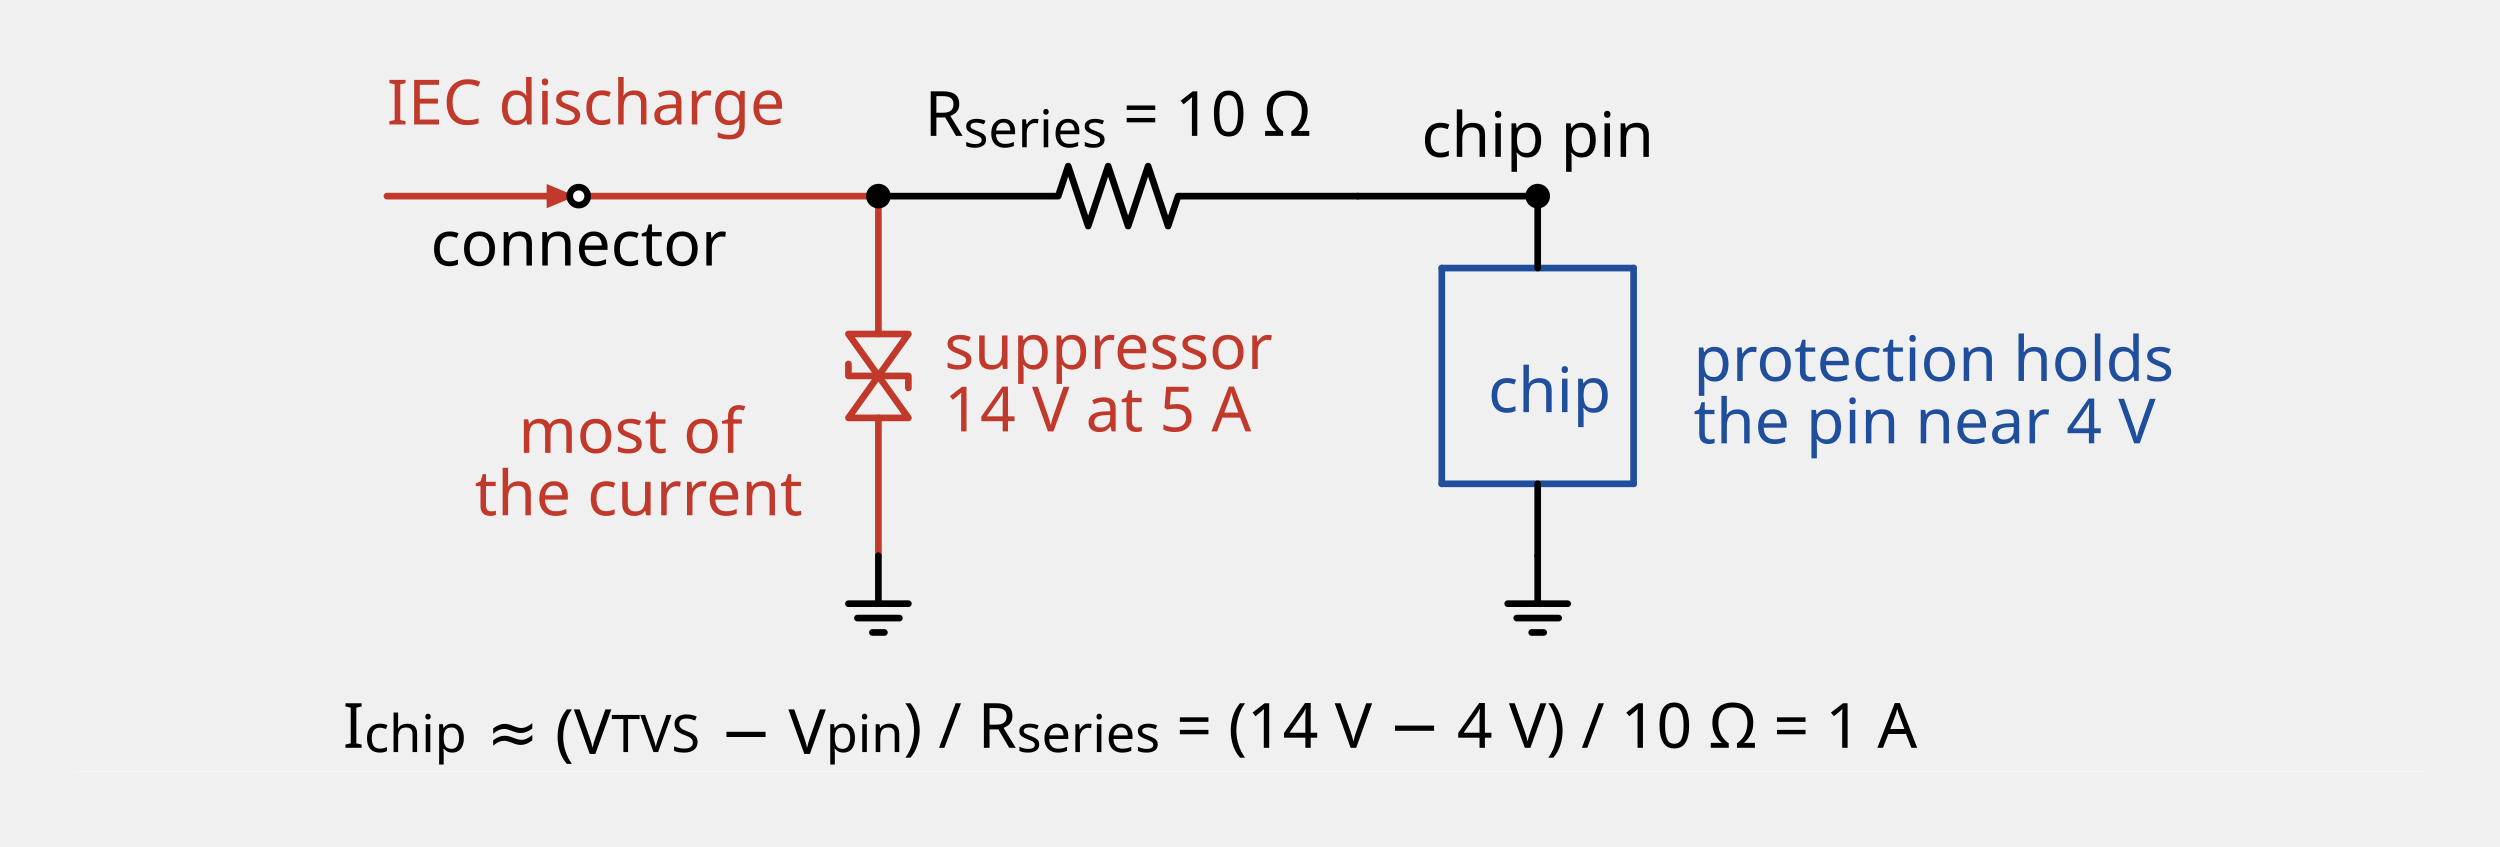
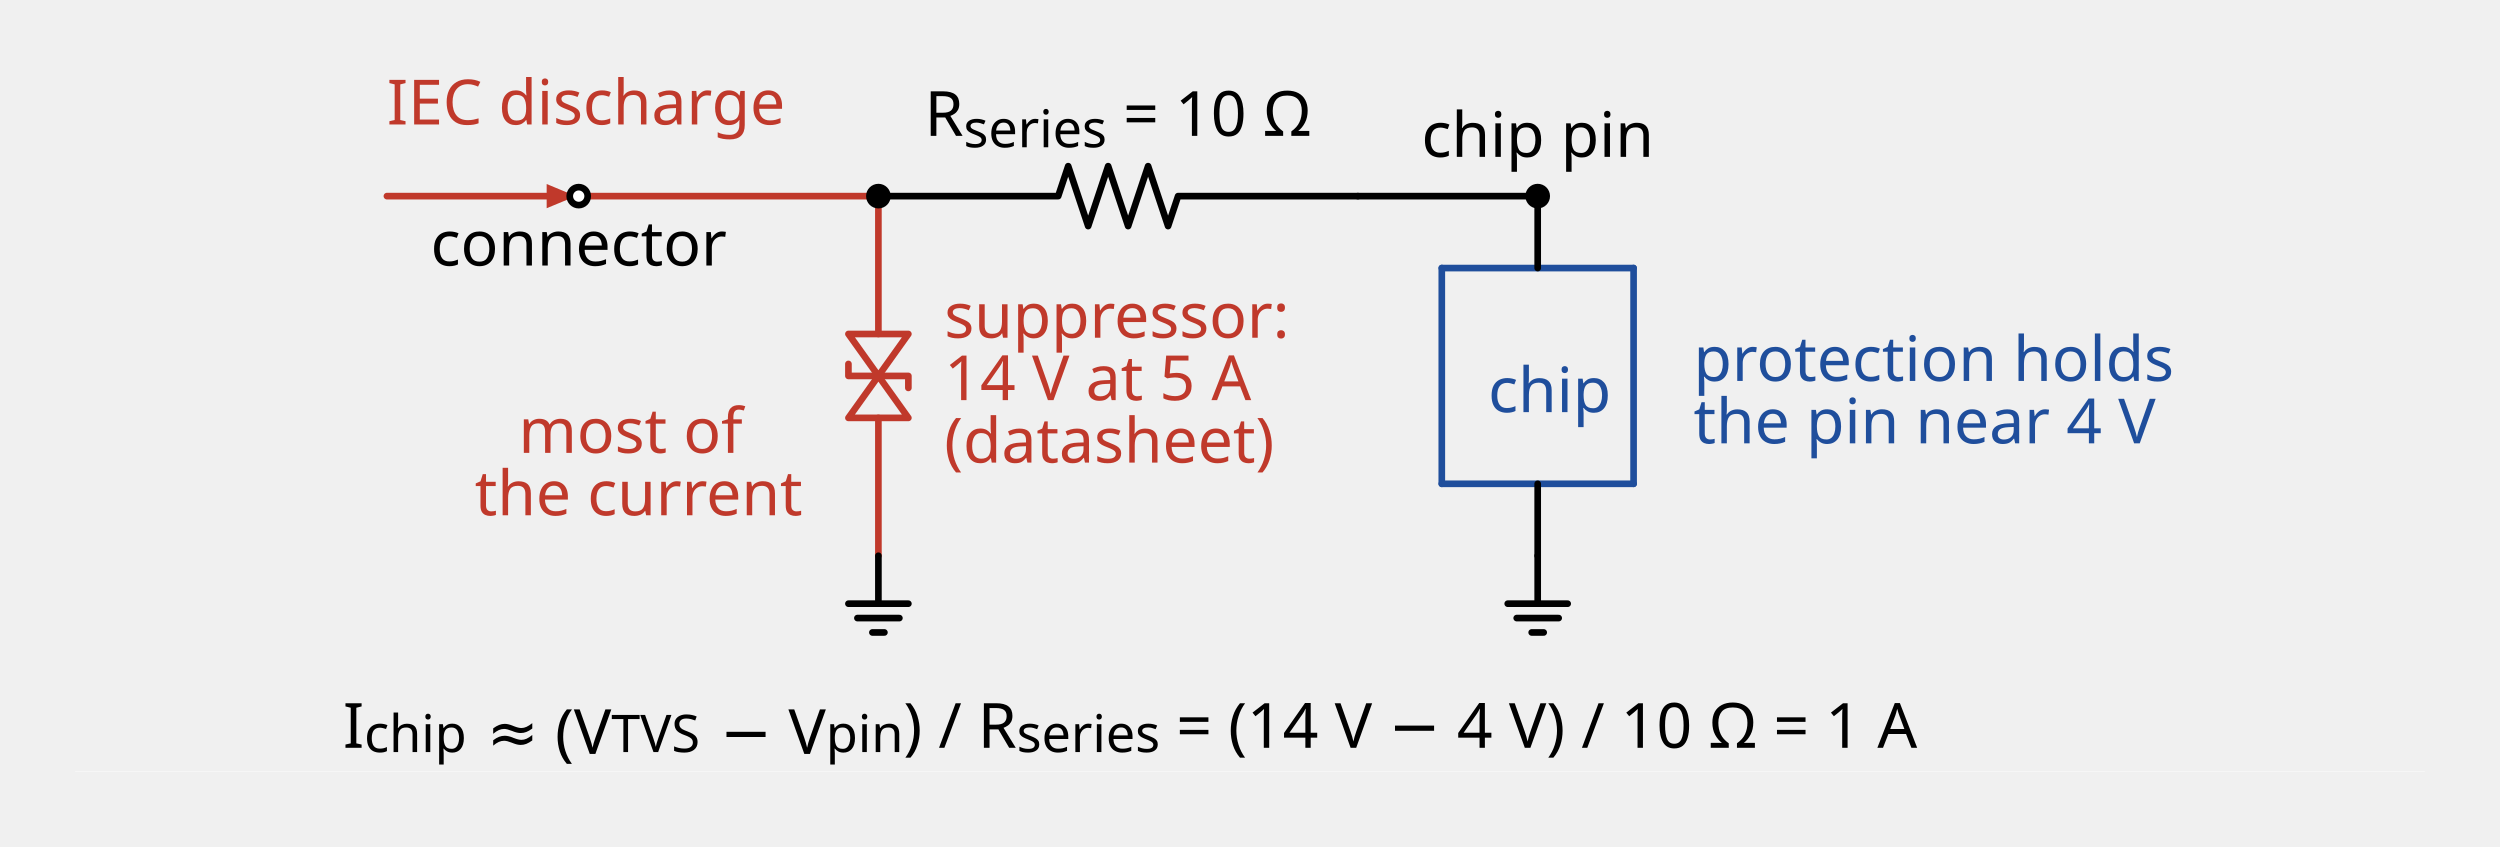
<svg xmlns="http://www.w3.org/2000/svg" xml:lang="en" height="203.44pt" width="600.64pt" viewBox="-139.04 -133.52 600.64 203.44">
  <polygon points="79.2,-53.28 72,-43.2 64.8,-53.28 " style="stroke:#c0392b;fill:none;stroke-width:1.6;stroke-dasharray:-;stroke-linecap:round;stroke-linejoin:round;" />
  <polygon points="72,-43.2 79.2,-33.12 64.8,-33.12 " style="stroke:#c0392b;fill:none;stroke-width:1.6;stroke-dasharray:-;stroke-linecap:round;stroke-linejoin:round;" />
  <path d="M -46.08,-86.4 L -23.04,-86.4 L -7.2,-86.4" style="stroke:#c0392b;fill:none;stroke-width:1.6;stroke-dasharray:-;stroke-linecap:round;stroke-linejoin:round;" />
  <path d="M -2 -86.4 L -7.2 -84.24 L -7.2 -88.56 Z" style="stroke:#c0392b;fill:#c0392b;stroke-linecap:butt;stroke-linejoin:miter;" />
  <path d="M 0.0,-86.4 L 36,-86.4 L 72,-86.4" style="stroke:#c0392b;fill:none;stroke-width:1.6;stroke-dasharray:-;stroke-linecap:round;stroke-linejoin:round;" />
  <path d="M 72.0,-86.4 L 72,-53.28 M 72,-33.12 L 72,-0" style="stroke:#c0392b;fill:none;stroke-width:1.6;stroke-dasharray:-;stroke-linecap:round;stroke-linejoin:round;" />
  <path d="M 79.2,-40.32 L 79.2,-43.2 L 64.8,-43.2 L 64.8,-46.08" style="stroke:#c0392b;fill:none;stroke-width:1.6;stroke-dasharray:-;stroke-linecap:round;stroke-linejoin:round;" />
  <path d="M 72.0,-0.0 L 72,11.52 L 64.8,11.52 L 79.2,11.52 M 66.96,14.976 L 77.04,14.976 M 70.56,18.432 L 73.44,18.432" style="stroke:black;fill:none;stroke-width:1.6;stroke-dasharray:-;stroke-linecap:round;stroke-linejoin:round;" />
  <path d="M 72.0,-86.4 L 115.2,-86.4 L 117.6,-93.6 L 122.4,-79.2 L 127.2,-93.6 L 132,-79.2 L 136.8,-93.6 L 141.6,-79.2 L 144,-86.4 L 187.2,-86.4" style="stroke:black;fill:none;stroke-width:1.6;stroke-dasharray:-;stroke-linecap:round;stroke-linejoin:round;" />
  <path d="M 187.2,-86.4 L 208.8,-86.4 L 230.4,-86.4" style="stroke:black;fill:none;stroke-width:1.6;stroke-dasharray:-;stroke-linecap:round;stroke-linejoin:round;" />
  <path d="M 207.36,-17.28 L 230.4,-17.28 L 253.44,-17.28" style="stroke:#1f4e9c;fill:none;stroke-width:1.6;stroke-dasharray:-;stroke-linecap:round;stroke-linejoin:round;" />
  <path d="M 253.44,-17.28 L 253.44,-43.2 L 253.44,-69.12" style="stroke:#1f4e9c;fill:none;stroke-width:1.6;stroke-dasharray:-;stroke-linecap:round;stroke-linejoin:round;" />
  <path d="M 253.44,-69.12 L 230.4,-69.12 L 207.36,-69.12" style="stroke:#1f4e9c;fill:none;stroke-width:1.6;stroke-dasharray:-;stroke-linecap:round;stroke-linejoin:round;" />
  <path d="M 207.36,-69.12 L 207.36,-43.2 L 207.36,-17.28" style="stroke:#1f4e9c;fill:none;stroke-width:1.6;stroke-dasharray:-;stroke-linecap:round;stroke-linejoin:round;" />
  <path d="M 230.4,-86.4 L 230.4,-77.76 L 230.4,-69.12" style="stroke:black;fill:none;stroke-width:1.6;stroke-dasharray:-;stroke-linecap:round;stroke-linejoin:round;" />
  <path d="M 230.4,-17.28 L 230.4,-8.64 L 230.4,-0" style="stroke:black;fill:none;stroke-width:1.6;stroke-dasharray:-;stroke-linecap:round;stroke-linejoin:round;" />
  <path d="M 230.4,-0.0 L 230.4,11.52 L 223.2,11.52 L 237.6,11.52 M 225.36,14.976 L 235.44,14.976 M 228.96,18.432 L 231.84,18.432" style="stroke:black;fill:none;stroke-width:1.6;stroke-dasharray:-;stroke-linecap:round;stroke-linejoin:round;" />
  <path d="M -120.96,51.84 L 161.28,51.84 L 443.52,51.84" style="stroke:white;fill:none;stroke-width:0.1;stroke-dasharray:-;stroke-linecap:round;stroke-linejoin:round;" />
  <text x="-46.08" y="-124.44" dominant-baseline="central" fill="#c0392b" font-size="15" font-family="sans" text-anchor="start">
    <tspan x="-46.08" dy="15">IEC discharge</tspan>
  </text>
-   <text x="87.84" y="-65.7" dominant-baseline="central" fill="#c0392b" font-size="15" font-family="sans" text-anchor="start">
-     <tspan x="87.84" dy="15">suppressor</tspan>
+   <text x="87.84" y="-73.2" dominant-baseline="central" fill="#c0392b" font-size="15" font-family="sans" text-anchor="start">
+     <tspan x="87.84" dy="15">suppressor:</tspan>
    <tspan x="87.84" dy="15">14 V at 5 A</tspan>
+     <tspan x="87.84" dy="15">(datasheet)</tspan>
  </text>
  <text x="129.6" y="-111.48" dominant-baseline="ideographic" fill="black" font-size="15" font-family="sans" text-anchor="middle">
    <tspan x="129.6" dy="15">R<tspan baseline-shift="-2" font-size="smaller">series</tspan> = 10 Ω</tspan>
  </text>
  <text x="233.28" y="-55.32" dominant-baseline="central" fill="#1f4e9c" font-size="15" font-family="sans" text-anchor="middle">
    <tspan x="233.28" dy="15">chip</tspan>
  </text>
  <text x="267.84" y="-62.82" dominant-baseline="central" fill="#1f4e9c" font-size="15" font-family="sans" text-anchor="start">
    <tspan x="267.84" dy="15">protection holds</tspan>
    <tspan x="267.84" dy="15">the pin near 4 V</tspan>
  </text>
  <text x="14.4" y="-45.54" dominant-baseline="central" fill="#c0392b" font-size="15" font-family="sans" text-anchor="middle">
    <tspan x="14.4" dy="15">most of</tspan>
    <tspan x="14.4" dy="15">the current</tspan>
  </text>
  <text x="132.48" y="25.32" dominant-baseline="central" fill="black" font-size="15" font-family="sans" text-anchor="middle">
    <tspan x="132.48" dy="15">I<tspan baseline-shift="-2" font-size="smaller">chip</tspan> ≈ (V<tspan baseline-shift="-2" font-size="smaller">TVS</tspan> − V<tspan baseline-shift="-2" font-size="smaller">pin</tspan>) / R<tspan baseline-shift="-2" font-size="smaller">series</tspan> = (14 V − 4 V) / 10 Ω = 1 A</tspan>
  </text>
  <circle cx="0" cy="-86.4" r="2.16" style="stroke:black;fill:white;stroke-width:1.6;stroke-dasharray:-;" />
  <text x="0.0" y="-96.36" dominant-baseline="hanging" fill="black" font-size="15" font-family="sans" text-anchor="middle">
    <tspan x="0.0" dy="15">connector</tspan>
  </text>
  <circle cx="72" cy="-86.4" r="2.16" style="stroke:black;fill:black;stroke-width:1.6;stroke-dasharray:-;" />
  <circle cx="230.4" cy="-86.4" r="2.16" style="stroke:black;fill:black;stroke-width:1.6;stroke-dasharray:-;" />
  <text x="230.4" y="-106.44" dominant-baseline="ideographic" fill="black" font-size="15" font-family="sans" text-anchor="middle">
    <tspan x="230.4" dy="15">chip pin</tspan>
  </text>
</svg>
